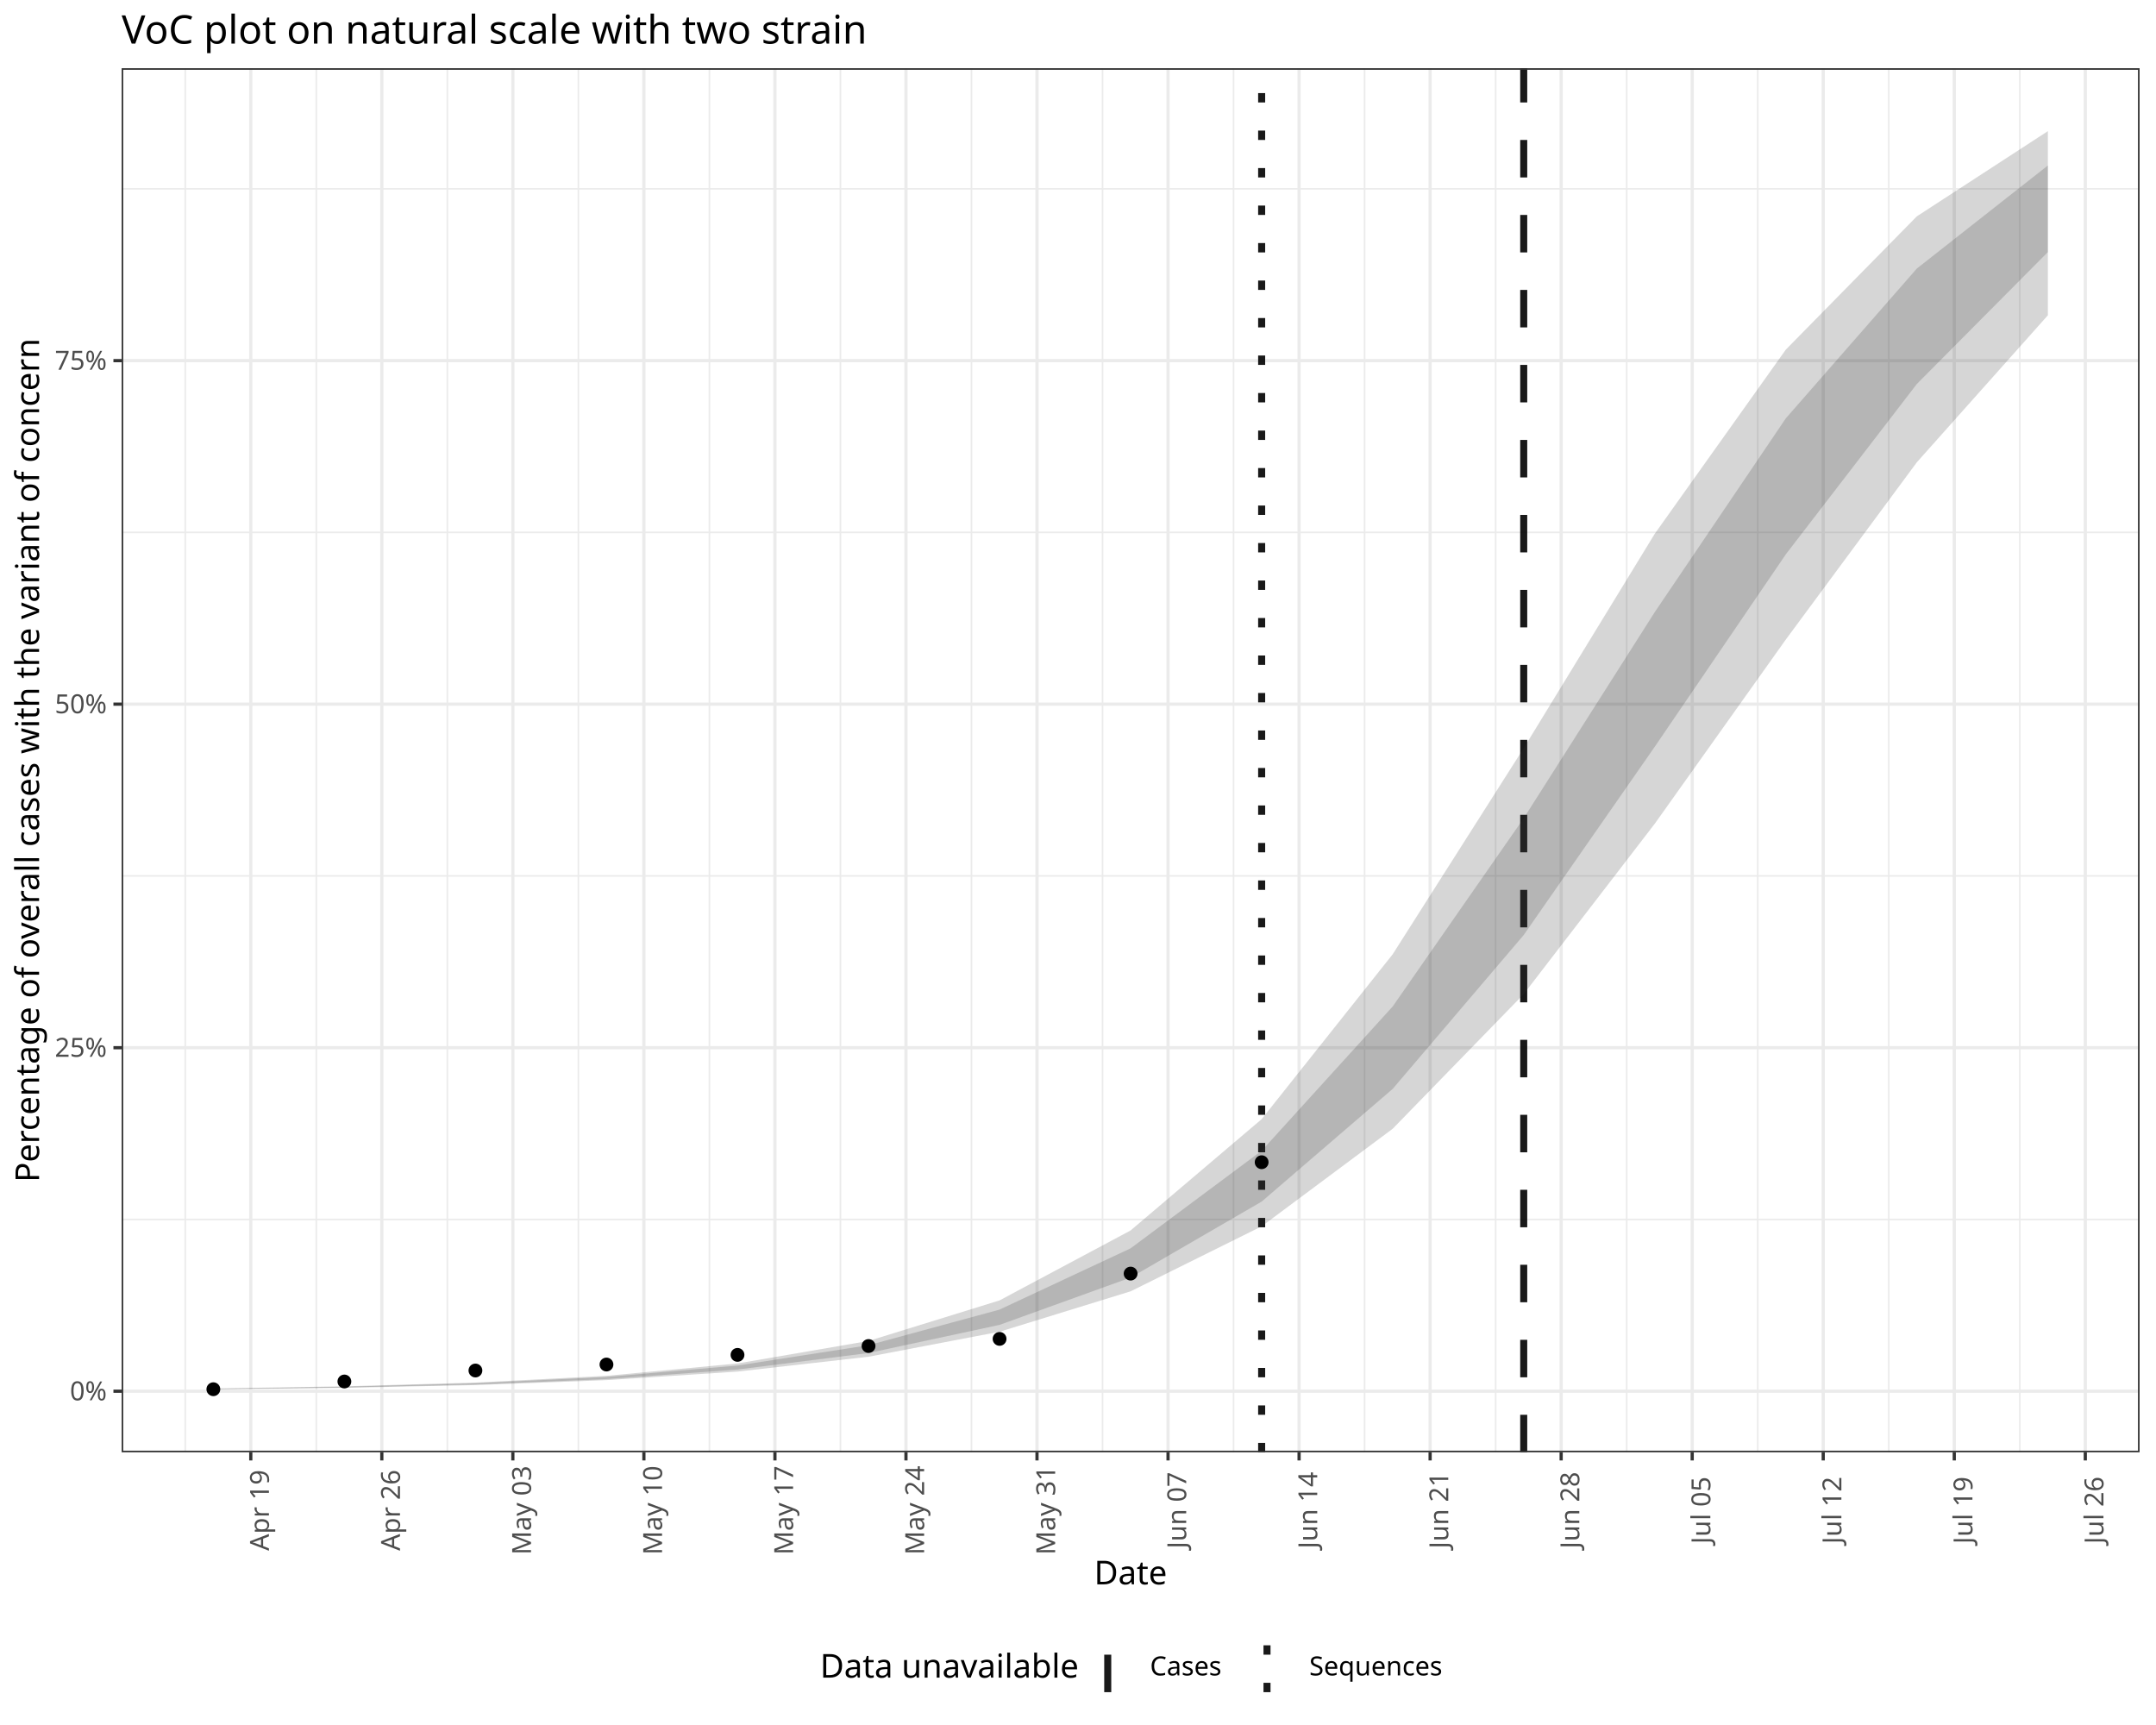
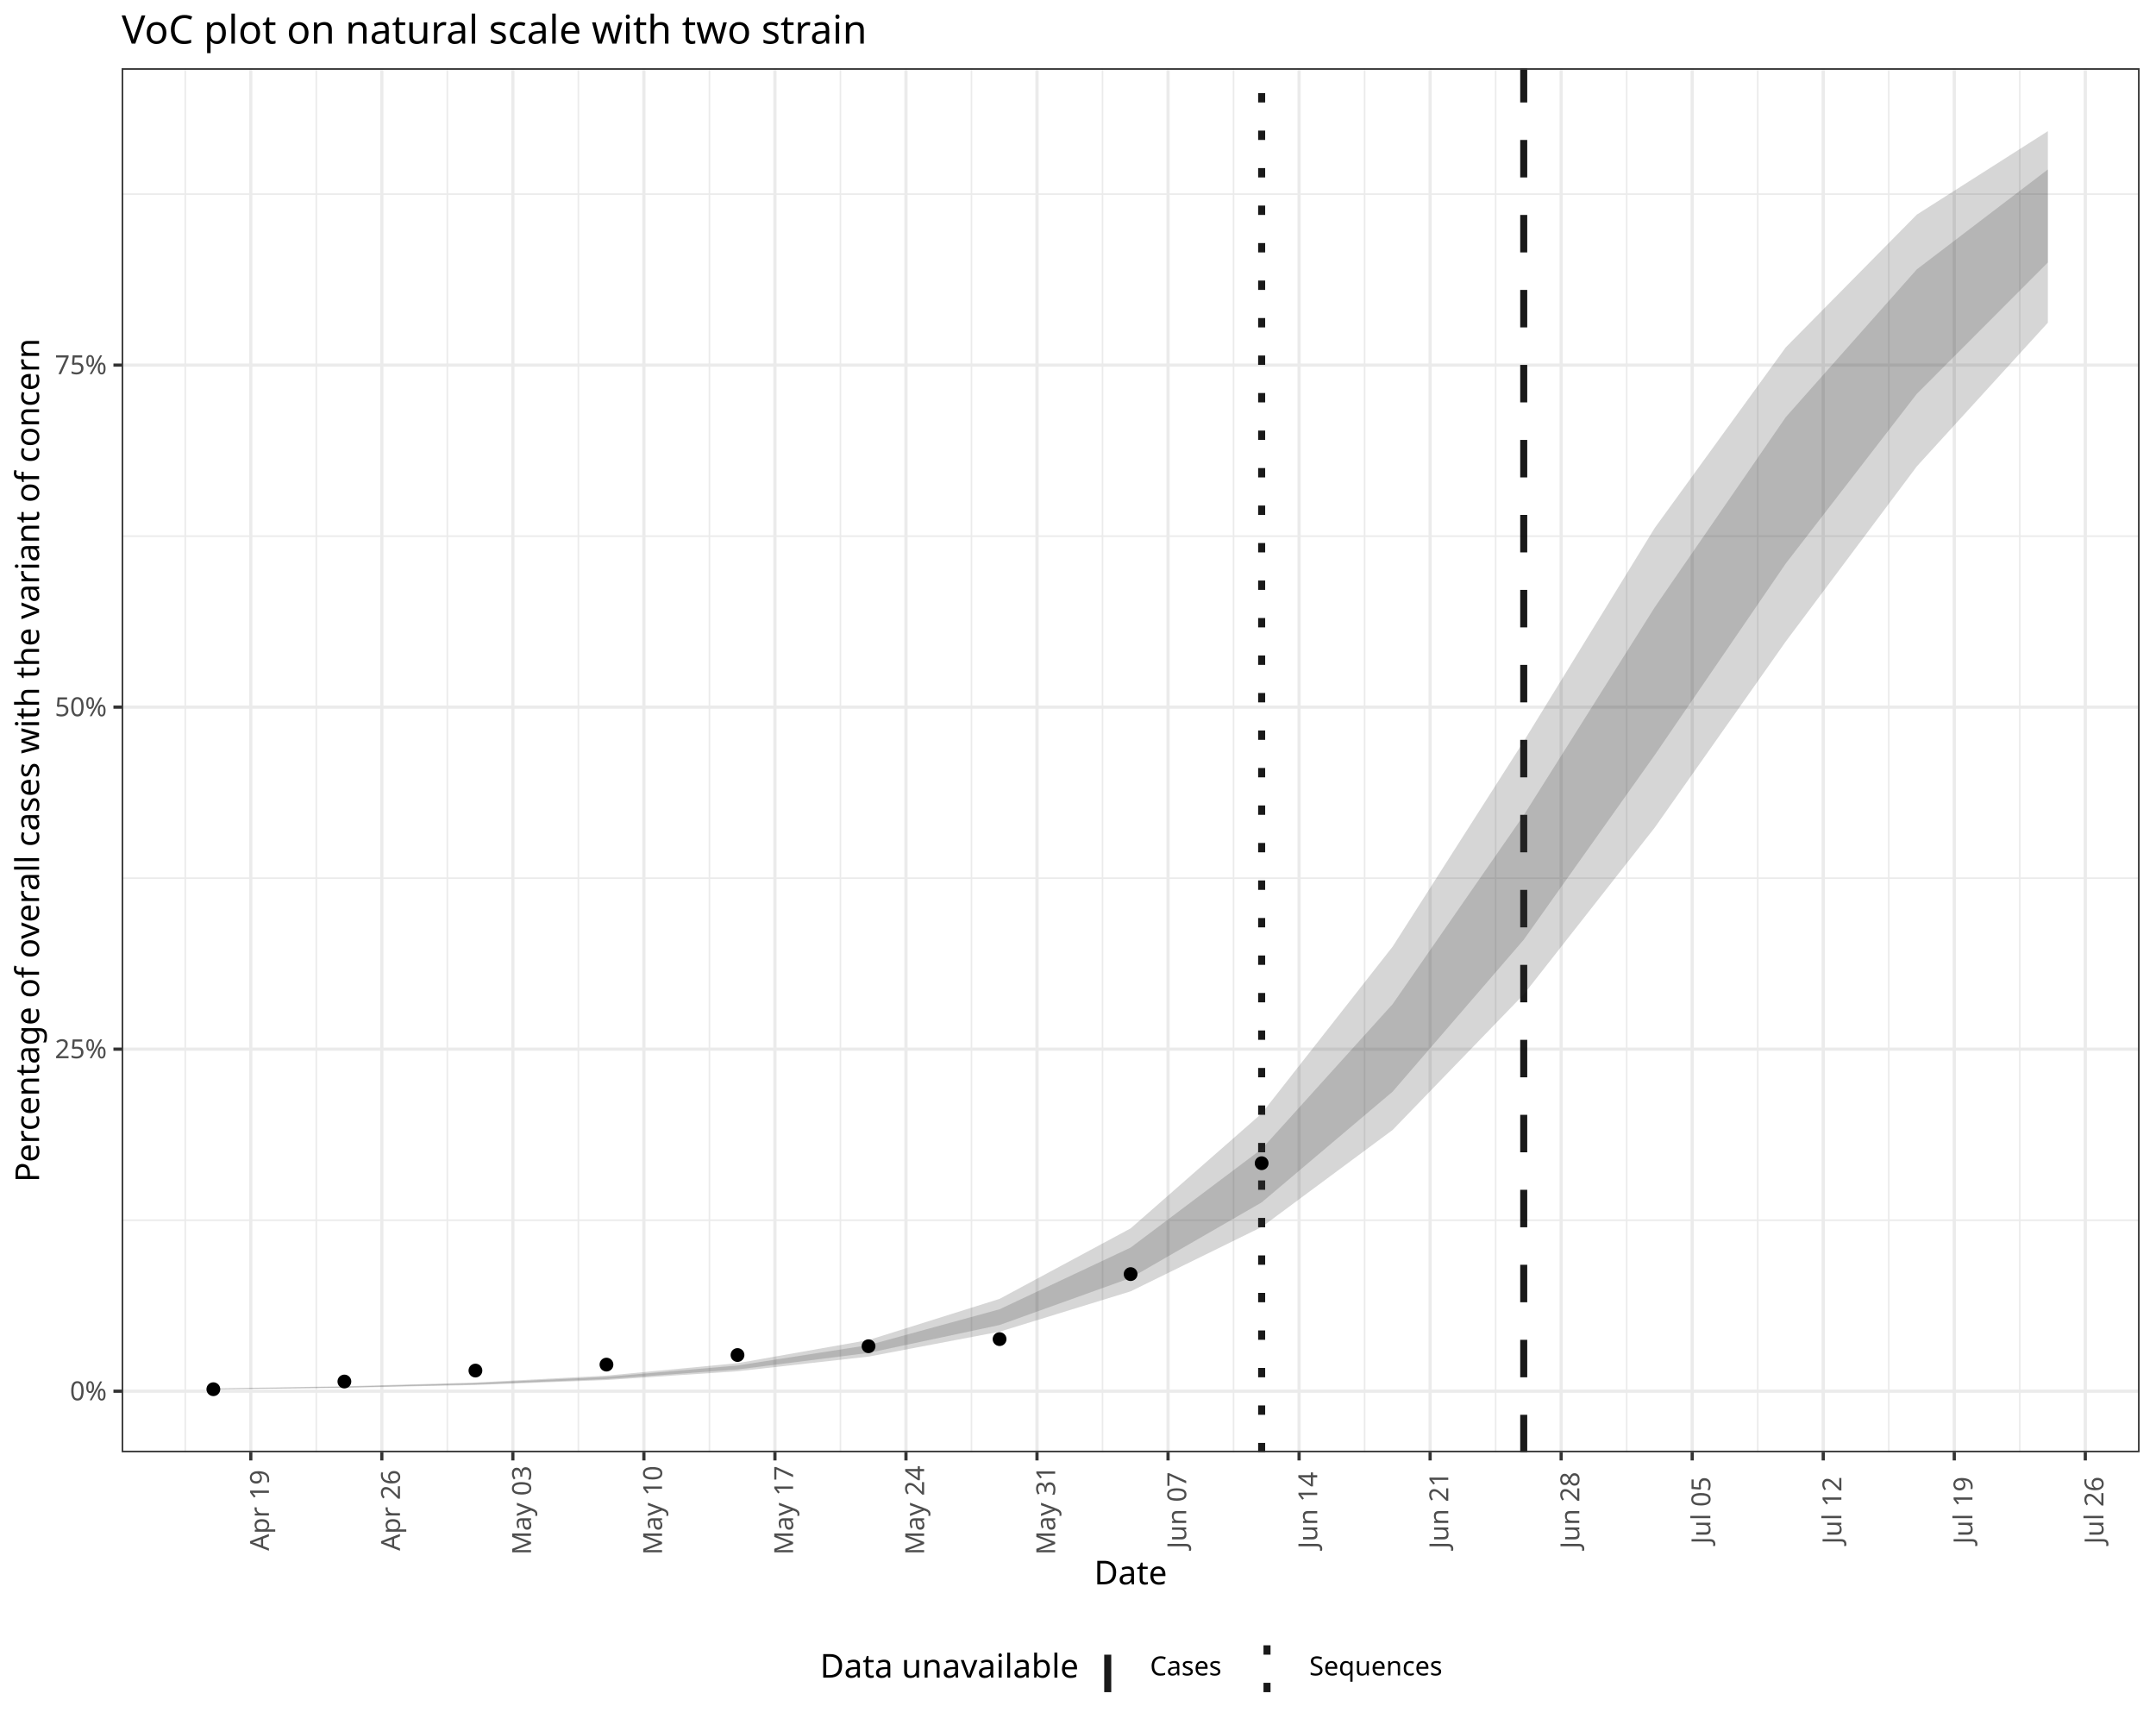
<svg xmlns="http://www.w3.org/2000/svg" class="svglite" data-engine-version="2.0" width="720.00pt" height="576.00pt" viewBox="0 0 720.00 576.00">
  <defs>
    <style type="text/css">
    .svglite line, .svglite polyline, .svglite polygon, .svglite path, .svglite rect, .svglite circle {
      fill: none;
      stroke: #000000;
      stroke-linecap: round;
      stroke-linejoin: round;
      stroke-miterlimit: 10.00;
    }
  </style>
  </defs>
  <rect width="100%" height="100%" style="stroke: none; fill: #FFFFFF;" />
  <defs>
    <clipPath id="cpMC4wMHw3MjAuMDB8MC4wMHw1NzYuMDA=">
      <rect x="0.00" y="0.00" width="720.00" height="576.00" />
    </clipPath>
  </defs>
  <g clip-path="url(#cpMC4wMHw3MjAuMDB8MC4wMHw1NzYuMDA=)">
    <rect x="0.00" y="0.00" width="720.00" height="576.00" style="stroke-width: 1.07; stroke: #FFFFFF; fill: #FFFFFF;" />
  </g>
  <defs>
    <clipPath id="cpNDAuNjJ8NzE0LjUyfDIyLjc4fDQ4NC45Mw==">
      <rect x="40.62" y="22.78" width="673.90" height="462.15" />
    </clipPath>
  </defs>
  <g clip-path="url(#cpNDAuNjJ8NzE0LjUyfDIyLjc4fDQ4NC45Mw==)">
    <rect x="40.62" y="22.78" width="673.90" height="462.15" style="stroke-width: 1.07; stroke: none; fill: #FFFFFF;" />
-     <polyline points="40.62,407.19 714.52,407.19 " style="stroke-width: 0.53; stroke: #EBEBEB; stroke-linecap: butt;" />
-     <polyline points="40.62,292.48 714.52,292.48 " style="stroke-width: 0.53; stroke: #EBEBEB; stroke-linecap: butt;" />
-     <polyline points="40.62,177.77 714.52,177.77 " style="stroke-width: 0.53; stroke: #EBEBEB; stroke-linecap: butt;" />
-     <polyline points="40.62,63.06 714.52,63.06 " style="stroke-width: 0.53; stroke: #EBEBEB; stroke-linecap: butt;" />
+     <polyline points="40.62,407.44 714.52,407.44 " style="stroke-width: 0.53; stroke: #EBEBEB; stroke-linecap: butt;" />
+     <polyline points="40.62,293.23 714.52,293.23 " style="stroke-width: 0.53; stroke: #EBEBEB; stroke-linecap: butt;" />
+     <polyline points="40.62,179.02 714.52,179.02 " style="stroke-width: 0.53; stroke: #EBEBEB; stroke-linecap: butt;" />
+     <polyline points="40.62,64.81 714.52,64.81 " style="stroke-width: 0.53; stroke: #EBEBEB; stroke-linecap: butt;" />
    <polyline points="61.87,484.93 61.87,22.78 " style="stroke-width: 0.53; stroke: #EBEBEB; stroke-linecap: butt;" />
    <polyline points="105.63,484.93 105.63,22.78 " style="stroke-width: 0.53; stroke: #EBEBEB; stroke-linecap: butt;" />
    <polyline points="149.39,484.93 149.39,22.78 " style="stroke-width: 0.53; stroke: #EBEBEB; stroke-linecap: butt;" />
    <polyline points="193.15,484.93 193.15,22.78 " style="stroke-width: 0.53; stroke: #EBEBEB; stroke-linecap: butt;" />
    <polyline points="236.91,484.93 236.91,22.78 " style="stroke-width: 0.53; stroke: #EBEBEB; stroke-linecap: butt;" />
    <polyline points="280.67,484.93 280.67,22.78 " style="stroke-width: 0.53; stroke: #EBEBEB; stroke-linecap: butt;" />
    <polyline points="324.43,484.93 324.43,22.78 " style="stroke-width: 0.53; stroke: #EBEBEB; stroke-linecap: butt;" />
    <polyline points="368.19,484.93 368.19,22.78 " style="stroke-width: 0.53; stroke: #EBEBEB; stroke-linecap: butt;" />
    <polyline points="411.95,484.93 411.95,22.78 " style="stroke-width: 0.53; stroke: #EBEBEB; stroke-linecap: butt;" />
    <polyline points="455.71,484.93 455.71,22.78 " style="stroke-width: 0.53; stroke: #EBEBEB; stroke-linecap: butt;" />
    <polyline points="499.47,484.93 499.47,22.78 " style="stroke-width: 0.53; stroke: #EBEBEB; stroke-linecap: butt;" />
    <polyline points="543.23,484.93 543.23,22.78 " style="stroke-width: 0.53; stroke: #EBEBEB; stroke-linecap: butt;" />
    <polyline points="586.99,484.93 586.99,22.78 " style="stroke-width: 0.53; stroke: #EBEBEB; stroke-linecap: butt;" />
    <polyline points="630.75,484.93 630.75,22.78 " style="stroke-width: 0.53; stroke: #EBEBEB; stroke-linecap: butt;" />
    <polyline points="674.51,484.93 674.51,22.78 " style="stroke-width: 0.53; stroke: #EBEBEB; stroke-linecap: butt;" />
    <polyline points="40.62,464.55 714.52,464.55 " style="stroke-width: 1.07; stroke: #EBEBEB; stroke-linecap: butt;" />
-     <polyline points="40.62,349.84 714.52,349.84 " style="stroke-width: 1.07; stroke: #EBEBEB; stroke-linecap: butt;" />
-     <polyline points="40.62,235.13 714.52,235.13 " style="stroke-width: 1.07; stroke: #EBEBEB; stroke-linecap: butt;" />
-     <polyline points="40.62,120.42 714.52,120.42 " style="stroke-width: 1.07; stroke: #EBEBEB; stroke-linecap: butt;" />
+     <polyline points="40.62,350.33 714.52,350.33 " style="stroke-width: 1.07; stroke: #EBEBEB; stroke-linecap: butt;" />
+     <polyline points="40.62,236.12 714.52,236.12 " style="stroke-width: 1.07; stroke: #EBEBEB; stroke-linecap: butt;" />
+     <polyline points="40.62,121.91 714.52,121.91 " style="stroke-width: 1.07; stroke: #EBEBEB; stroke-linecap: butt;" />
    <polyline points="83.75,484.93 83.75,22.78 " style="stroke-width: 1.07; stroke: #EBEBEB; stroke-linecap: butt;" />
    <polyline points="127.51,484.93 127.51,22.78 " style="stroke-width: 1.07; stroke: #EBEBEB; stroke-linecap: butt;" />
    <polyline points="171.27,484.93 171.27,22.78 " style="stroke-width: 1.07; stroke: #EBEBEB; stroke-linecap: butt;" />
    <polyline points="215.03,484.93 215.03,22.78 " style="stroke-width: 1.07; stroke: #EBEBEB; stroke-linecap: butt;" />
    <polyline points="258.79,484.93 258.79,22.78 " style="stroke-width: 1.07; stroke: #EBEBEB; stroke-linecap: butt;" />
    <polyline points="302.55,484.93 302.55,22.78 " style="stroke-width: 1.07; stroke: #EBEBEB; stroke-linecap: butt;" />
    <polyline points="346.31,484.93 346.31,22.78 " style="stroke-width: 1.07; stroke: #EBEBEB; stroke-linecap: butt;" />
    <polyline points="390.07,484.93 390.07,22.78 " style="stroke-width: 1.07; stroke: #EBEBEB; stroke-linecap: butt;" />
    <polyline points="433.83,484.93 433.83,22.78 " style="stroke-width: 1.07; stroke: #EBEBEB; stroke-linecap: butt;" />
    <polyline points="477.59,484.93 477.59,22.78 " style="stroke-width: 1.07; stroke: #EBEBEB; stroke-linecap: butt;" />
    <polyline points="521.35,484.93 521.35,22.78 " style="stroke-width: 1.07; stroke: #EBEBEB; stroke-linecap: butt;" />
    <polyline points="565.11,484.93 565.11,22.78 " style="stroke-width: 1.07; stroke: #EBEBEB; stroke-linecap: butt;" />
    <polyline points="608.87,484.93 608.87,22.78 " style="stroke-width: 1.07; stroke: #EBEBEB; stroke-linecap: butt;" />
    <polyline points="652.63,484.93 652.63,22.78 " style="stroke-width: 1.07; stroke: #EBEBEB; stroke-linecap: butt;" />
    <polyline points="696.39,484.93 696.39,22.78 " style="stroke-width: 1.07; stroke: #EBEBEB; stroke-linecap: butt;" />
    <line x1="508.85" y1="484.93" x2="508.85" y2="22.78" style="stroke-width: 2.35; stroke: #000000; stroke-opacity: 0.90; stroke-dasharray: 12.52,12.52; stroke-linecap: butt;" />
    <line x1="421.33" y1="484.93" x2="421.33" y2="22.78" style="stroke-width: 2.35; stroke: #000000; stroke-opacity: 0.90; stroke-dasharray: 3.13,9.39; stroke-linecap: butt;" />
-     <polygon points="71.25,463.62 115.01,462.91 158.77,461.66 202.53,459.41 246.29,455.28 290.05,447.76 333.81,434.22 377.57,410.86 421.33,373.70 465.09,318.64 508.85,249.81 552.61,178.23 596.37,116.75 640.13,72.24 683.89,43.79 683.89,105.28 640.13,154.37 596.37,213.56 552.61,275.05 508.85,331.94 465.09,376.91 421.33,409.49 377.57,431.19 333.81,444.68 290.05,453.03 246.29,457.99 202.53,460.84 158.77,462.49 115.01,463.41 71.25,463.93 " style="stroke-width: 0.00; stroke: none; fill: #333333; fill-opacity: 0.20;" />
-     <polyline points="71.25,463.62 115.01,462.91 158.77,461.66 202.53,459.41 246.29,455.28 290.05,447.76 333.81,434.22 377.57,410.86 421.33,373.70 465.09,318.64 508.85,249.81 552.61,178.23 596.37,116.75 640.13,72.24 683.89,43.79 " style="stroke-width: 0.43; stroke: none;" />
-     <polyline points="683.89,105.28 640.13,154.37 596.37,213.56 552.61,275.05 508.85,331.94 465.09,376.91 421.33,409.49 377.57,431.19 333.81,444.68 290.05,453.03 246.29,457.99 202.53,460.84 158.77,462.49 115.01,463.41 71.25,463.93 " style="stroke-width: 0.43; stroke: none;" />
-     <polygon points="71.25,463.71 115.01,463.05 158.77,461.88 202.53,459.78 246.29,455.97 290.05,449.18 333.81,437.29 377.57,416.83 421.33,384.25 465.09,336.07 508.85,273.21 552.61,204.39 596.37,139.69 640.13,89.67 683.89,55.26 683.89,84.17 640.13,128.22 596.37,185.11 552.61,249.35 508.85,312.21 465.09,363.60 421.33,401.23 377.57,426.60 333.81,442.39 290.05,451.79 246.29,457.30 202.53,460.49 158.77,462.30 115.01,463.30 71.25,463.87 " style="stroke-width: 0.00; stroke: none; fill: #333333; fill-opacity: 0.20;" />
-     <polyline points="71.25,463.71 115.01,463.05 158.77,461.88 202.53,459.78 246.29,455.97 290.05,449.18 333.81,437.29 377.57,416.83 421.33,384.25 465.09,336.07 508.85,273.21 552.61,204.39 596.37,139.69 640.13,89.67 683.89,55.26 " style="stroke-width: 1.07; stroke: none;" />
-     <polyline points="683.89,84.17 640.13,128.22 596.37,185.11 552.61,249.35 508.85,312.21 465.09,363.60 421.33,401.23 377.57,426.60 333.81,442.39 290.05,451.79 246.29,457.30 202.53,460.49 158.77,462.30 115.01,463.30 71.25,463.87 " style="stroke-width: 1.07; stroke: none;" />
+     <polygon points="71.25,463.60 115.01,462.89 158.77,461.64 202.53,459.34 246.29,455.18 290.05,447.46 333.81,433.71 377.57,410.18 421.33,371.81 465.09,316.07 508.85,247.54 552.61,176.28 596.37,115.97 640.13,71.66 683.89,43.79 683.89,107.75 640.13,155.72 596.37,214.19 552.61,276.33 508.85,332.06 465.09,377.29 421.33,409.72 377.57,431.20 333.81,444.67 290.05,452.99 246.29,457.88 202.53,460.80 158.77,462.46 115.01,463.40 71.25,463.93 " style="stroke-width: 0.00; stroke: none; fill: #333333; fill-opacity: 0.20;" />
+     <polyline points="71.25,463.60 115.01,462.89 158.77,461.64 202.53,459.34 246.29,455.18 290.05,447.46 333.81,433.71 377.57,410.18 421.33,371.81 465.09,316.07 508.85,247.54 552.61,176.28 596.37,115.97 640.13,71.66 683.89,43.79 " style="stroke-width: 0.43; stroke: none;" />
+     <polyline points="683.89,107.75 640.13,155.72 596.37,214.19 552.61,276.33 508.85,332.06 465.09,377.29 421.33,409.72 377.57,431.20 333.81,444.67 290.05,452.99 246.29,457.88 202.53,460.80 158.77,462.46 115.01,463.40 71.25,463.93 " style="stroke-width: 0.43; stroke: none;" />
+     <polygon points="71.25,463.70 115.01,463.05 158.77,461.87 202.53,459.75 246.29,455.96 290.05,449.15 333.81,437.18 377.57,416.58 421.33,383.68 465.09,335.26 508.85,272.21 552.61,202.77 596.37,139.27 640.13,89.93 683.89,56.58 683.89,87.65 640.13,131.50 596.37,188.15 552.61,252.11 508.85,313.79 465.09,364.50 421.33,401.50 377.57,426.72 333.81,442.44 290.05,451.75 246.29,457.28 202.53,460.48 158.77,462.29 115.01,463.30 71.25,463.86 " style="stroke-width: 0.00; stroke: none; fill: #333333; fill-opacity: 0.20;" />
+     <polyline points="71.25,463.70 115.01,463.05 158.77,461.87 202.53,459.75 246.29,455.96 290.05,449.15 333.81,437.18 377.57,416.58 421.33,383.68 465.09,335.26 508.85,272.21 552.61,202.77 596.37,139.27 640.13,89.93 683.89,56.58 " style="stroke-width: 1.07; stroke: none;" />
+     <polyline points="683.89,87.65 640.13,131.50 596.37,188.15 552.61,252.11 508.85,313.79 465.09,364.50 421.33,401.50 377.57,426.72 333.81,442.44 290.05,451.75 246.29,457.28 202.53,460.48 158.77,462.29 115.01,463.30 71.25,463.86 " style="stroke-width: 1.07; stroke: none;" />
    <circle cx="71.25" cy="463.88" r="1.95" style="stroke-width: 0.71; fill: #000000;" />
-     <circle cx="115.01" cy="461.30" r="1.95" style="stroke-width: 0.71; fill: #000000;" />
-     <circle cx="158.77" cy="457.63" r="1.95" style="stroke-width: 0.71; fill: #000000;" />
-     <circle cx="202.53" cy="455.63" r="1.95" style="stroke-width: 0.71; fill: #000000;" />
-     <circle cx="246.29" cy="452.41" r="1.95" style="stroke-width: 0.71; fill: #000000;" />
-     <circle cx="290.05" cy="449.45" r="1.95" style="stroke-width: 0.71; fill: #000000;" />
-     <circle cx="333.81" cy="447.07" r="1.95" style="stroke-width: 0.71; fill: #000000;" />
-     <circle cx="377.57" cy="425.27" r="1.95" style="stroke-width: 0.71; fill: #000000;" />
-     <circle cx="421.33" cy="388.08" r="1.95" style="stroke-width: 0.71; fill: #000000;" />
+     <circle cx="115.01" cy="461.31" r="1.95" style="stroke-width: 0.71; fill: #000000;" />
+     <circle cx="158.77" cy="457.65" r="1.95" style="stroke-width: 0.71; fill: #000000;" />
+     <circle cx="202.53" cy="455.66" r="1.95" style="stroke-width: 0.71; fill: #000000;" />
+     <circle cx="246.29" cy="452.46" r="1.95" style="stroke-width: 0.71; fill: #000000;" />
+     <circle cx="290.05" cy="449.52" r="1.95" style="stroke-width: 0.71; fill: #000000;" />
+     <circle cx="333.81" cy="447.15" r="1.95" style="stroke-width: 0.71; fill: #000000;" />
+     <circle cx="377.57" cy="425.44" r="1.95" style="stroke-width: 0.71; fill: #000000;" />
+     <circle cx="421.33" cy="388.41" r="1.95" style="stroke-width: 0.71; fill: #000000;" />
    <rect x="40.62" y="22.78" width="673.90" height="462.15" style="stroke-width: 1.07; stroke: #333333;" />
  </g>
  <g clip-path="url(#cpMC4wMHw3MjAuMDB8MC4wMHw1NzYuMDA=)">
-     <text x="35.69" y="467.58" text-anchor="end" style="font-size: 8.80px; fill: #4D4D4D; font-family: sans;" textLength="12.72px" lengthAdjust="spacingAndGlyphs">0%</text>
-     <text x="35.69" y="352.87" text-anchor="end" style="font-size: 8.80px; fill: #4D4D4D; font-family: sans;" textLength="17.61px" lengthAdjust="spacingAndGlyphs">25%</text>
-     <text x="35.69" y="238.16" text-anchor="end" style="font-size: 8.80px; fill: #4D4D4D; font-family: sans;" textLength="17.61px" lengthAdjust="spacingAndGlyphs">50%</text>
-     <text x="35.69" y="123.45" text-anchor="end" style="font-size: 8.80px; fill: #4D4D4D; font-family: sans;" textLength="17.61px" lengthAdjust="spacingAndGlyphs">75%</text>
+     <text x="35.69" y="467.57" text-anchor="end" style="font-size: 8.80px; fill: #4D4D4D; font-family: sans;" textLength="12.72px" lengthAdjust="spacingAndGlyphs">0%</text>
+     <text x="35.69" y="353.36" text-anchor="end" style="font-size: 8.80px; fill: #4D4D4D; font-family: sans;" textLength="17.61px" lengthAdjust="spacingAndGlyphs">25%</text>
+     <text x="35.69" y="239.15" text-anchor="end" style="font-size: 8.80px; fill: #4D4D4D; font-family: sans;" textLength="17.61px" lengthAdjust="spacingAndGlyphs">50%</text>
+     <text x="35.69" y="124.94" text-anchor="end" style="font-size: 8.80px; fill: #4D4D4D; font-family: sans;" textLength="17.61px" lengthAdjust="spacingAndGlyphs">75%</text>
    <polyline points="37.88,464.55 40.62,464.55 " style="stroke-width: 1.07; stroke: #333333; stroke-linecap: butt;" />
-     <polyline points="37.88,349.84 40.62,349.84 " style="stroke-width: 1.07; stroke: #333333; stroke-linecap: butt;" />
-     <polyline points="37.88,235.13 40.62,235.13 " style="stroke-width: 1.07; stroke: #333333; stroke-linecap: butt;" />
-     <polyline points="37.88,120.42 40.62,120.42 " style="stroke-width: 1.07; stroke: #333333; stroke-linecap: butt;" />
+     <polyline points="37.88,350.33 40.62,350.33 " style="stroke-width: 1.07; stroke: #333333; stroke-linecap: butt;" />
+     <polyline points="37.88,236.12 40.62,236.12 " style="stroke-width: 1.07; stroke: #333333; stroke-linecap: butt;" />
+     <polyline points="37.88,121.91 40.62,121.91 " style="stroke-width: 1.07; stroke: #333333; stroke-linecap: butt;" />
    <polyline points="83.75,487.67 83.75,484.93 " style="stroke-width: 1.07; stroke: #333333; stroke-linecap: butt;" />
    <polyline points="127.51,487.67 127.51,484.93 " style="stroke-width: 1.07; stroke: #333333; stroke-linecap: butt;" />
    <polyline points="171.27,487.67 171.27,484.93 " style="stroke-width: 1.07; stroke: #333333; stroke-linecap: butt;" />
    <polyline points="215.03,487.67 215.03,484.93 " style="stroke-width: 1.07; stroke: #333333; stroke-linecap: butt;" />
    <polyline points="258.79,487.67 258.79,484.93 " style="stroke-width: 1.07; stroke: #333333; stroke-linecap: butt;" />
    <polyline points="302.55,487.67 302.55,484.93 " style="stroke-width: 1.07; stroke: #333333; stroke-linecap: butt;" />
    <polyline points="346.31,487.67 346.31,484.93 " style="stroke-width: 1.07; stroke: #333333; stroke-linecap: butt;" />
    <polyline points="390.07,487.67 390.07,484.93 " style="stroke-width: 1.07; stroke: #333333; stroke-linecap: butt;" />
    <polyline points="433.83,487.67 433.83,484.93 " style="stroke-width: 1.07; stroke: #333333; stroke-linecap: butt;" />
    <polyline points="477.59,487.67 477.59,484.93 " style="stroke-width: 1.07; stroke: #333333; stroke-linecap: butt;" />
    <polyline points="521.35,487.67 521.35,484.93 " style="stroke-width: 1.07; stroke: #333333; stroke-linecap: butt;" />
    <polyline points="565.11,487.67 565.11,484.93 " style="stroke-width: 1.07; stroke: #333333; stroke-linecap: butt;" />
    <polyline points="608.87,487.67 608.87,484.93 " style="stroke-width: 1.07; stroke: #333333; stroke-linecap: butt;" />
    <polyline points="652.63,487.67 652.63,484.93 " style="stroke-width: 1.07; stroke: #333333; stroke-linecap: butt;" />
    <polyline points="696.39,487.67 696.39,484.93 " style="stroke-width: 1.07; stroke: #333333; stroke-linecap: butt;" />
    <text transform="translate(89.81,504.30) rotate(-90)" text-anchor="middle" style="font-size: 8.80px; fill: #4D4D4D; font-family: sans;" textLength="25.93px" lengthAdjust="spacingAndGlyphs">Apr 19</text>
    <text transform="translate(133.57,504.30) rotate(-90)" text-anchor="middle" style="font-size: 8.80px; fill: #4D4D4D; font-family: sans;" textLength="25.93px" lengthAdjust="spacingAndGlyphs">Apr 26</text>
    <text transform="translate(177.33,504.30) rotate(-90)" text-anchor="middle" style="font-size: 8.80px; fill: #4D4D4D; font-family: sans;" textLength="28.87px" lengthAdjust="spacingAndGlyphs">May 03</text>
    <text transform="translate(221.09,504.30) rotate(-90)" text-anchor="middle" style="font-size: 8.80px; fill: #4D4D4D; font-family: sans;" textLength="28.87px" lengthAdjust="spacingAndGlyphs">May 10</text>
    <text transform="translate(264.85,504.30) rotate(-90)" text-anchor="middle" style="font-size: 8.80px; fill: #4D4D4D; font-family: sans;" textLength="28.87px" lengthAdjust="spacingAndGlyphs">May 17</text>
    <text transform="translate(308.61,504.30) rotate(-90)" text-anchor="middle" style="font-size: 8.80px; fill: #4D4D4D; font-family: sans;" textLength="28.87px" lengthAdjust="spacingAndGlyphs">May 24</text>
    <text transform="translate(352.37,504.30) rotate(-90)" text-anchor="middle" style="font-size: 8.80px; fill: #4D4D4D; font-family: sans;" textLength="28.87px" lengthAdjust="spacingAndGlyphs">May 31</text>
    <text transform="translate(396.13,504.30) rotate(-90)" text-anchor="middle" style="font-size: 8.80px; fill: #4D4D4D; font-family: sans;" textLength="26.43px" lengthAdjust="spacingAndGlyphs">Jun 07</text>
    <text transform="translate(439.89,504.30) rotate(-90)" text-anchor="middle" style="font-size: 8.80px; fill: #4D4D4D; font-family: sans;" textLength="26.43px" lengthAdjust="spacingAndGlyphs">Jun 14</text>
    <text transform="translate(483.65,504.30) rotate(-90)" text-anchor="middle" style="font-size: 8.80px; fill: #4D4D4D; font-family: sans;" textLength="26.43px" lengthAdjust="spacingAndGlyphs">Jun 21</text>
    <text transform="translate(527.41,504.30) rotate(-90)" text-anchor="middle" style="font-size: 8.80px; fill: #4D4D4D; font-family: sans;" textLength="26.43px" lengthAdjust="spacingAndGlyphs">Jun 28</text>
    <text transform="translate(571.17,504.30) rotate(-90)" text-anchor="middle" style="font-size: 8.80px; fill: #4D4D4D; font-family: sans;" textLength="23.49px" lengthAdjust="spacingAndGlyphs">Jul 05</text>
    <text transform="translate(614.93,504.30) rotate(-90)" text-anchor="middle" style="font-size: 8.80px; fill: #4D4D4D; font-family: sans;" textLength="23.49px" lengthAdjust="spacingAndGlyphs">Jul 12</text>
    <text transform="translate(658.69,504.30) rotate(-90)" text-anchor="middle" style="font-size: 8.80px; fill: #4D4D4D; font-family: sans;" textLength="23.49px" lengthAdjust="spacingAndGlyphs">Jul 19</text>
    <text transform="translate(702.45,504.30) rotate(-90)" text-anchor="middle" style="font-size: 8.80px; fill: #4D4D4D; font-family: sans;" textLength="23.49px" lengthAdjust="spacingAndGlyphs">Jul 26</text>
    <text x="377.57" y="529.04" text-anchor="middle" style="font-size: 11.00px; font-family: sans;" textLength="23.24px" lengthAdjust="spacingAndGlyphs">Date</text>
    <text transform="translate(13.05,253.86) rotate(-90)" text-anchor="middle" style="font-size: 11.00px; font-family: sans;" textLength="267.24px" lengthAdjust="spacingAndGlyphs">Percentage of overall cases with the variant of concern</text>
    <rect x="268.38" y="542.28" width="218.39" height="28.24" style="stroke-width: 1.07; stroke: none; fill: #FFFFFF;" />
    <text x="273.86" y="560.19" style="font-size: 11.00px; font-family: sans;" textLength="81.95px" lengthAdjust="spacingAndGlyphs">Data unavailable</text>
    <rect x="361.29" y="547.76" width="17.28" height="17.28" style="stroke-width: 1.07; stroke: none; fill: #FFFFFF;" />
    <line x1="369.93" y1="565.04" x2="369.93" y2="547.76" style="stroke-width: 2.35; stroke: #000000; stroke-opacity: 0.90; stroke-dasharray: 12.52,12.52; stroke-linecap: butt;" />
    <rect x="414.48" y="547.76" width="17.28" height="17.28" style="stroke-width: 1.07; stroke: none; fill: #FFFFFF;" />
    <line x1="423.12" y1="565.04" x2="423.12" y2="547.76" style="stroke-width: 2.35; stroke: #000000; stroke-opacity: 0.90; stroke-dasharray: 3.13,9.39; stroke-linecap: butt;" />
    <text x="384.05" y="559.43" style="font-size: 8.80px; font-family: sans;" textLength="24.95px" lengthAdjust="spacingAndGlyphs">Cases</text>
    <text x="437.24" y="559.43" style="font-size: 8.80px; font-family: sans;" textLength="44.05px" lengthAdjust="spacingAndGlyphs">Sequences</text>
    <text x="40.62" y="14.56" style="font-size: 13.20px; font-family: sans;" textLength="234.80px" lengthAdjust="spacingAndGlyphs">VoC plot on natural scale with two strain</text>
  </g>
</svg>
